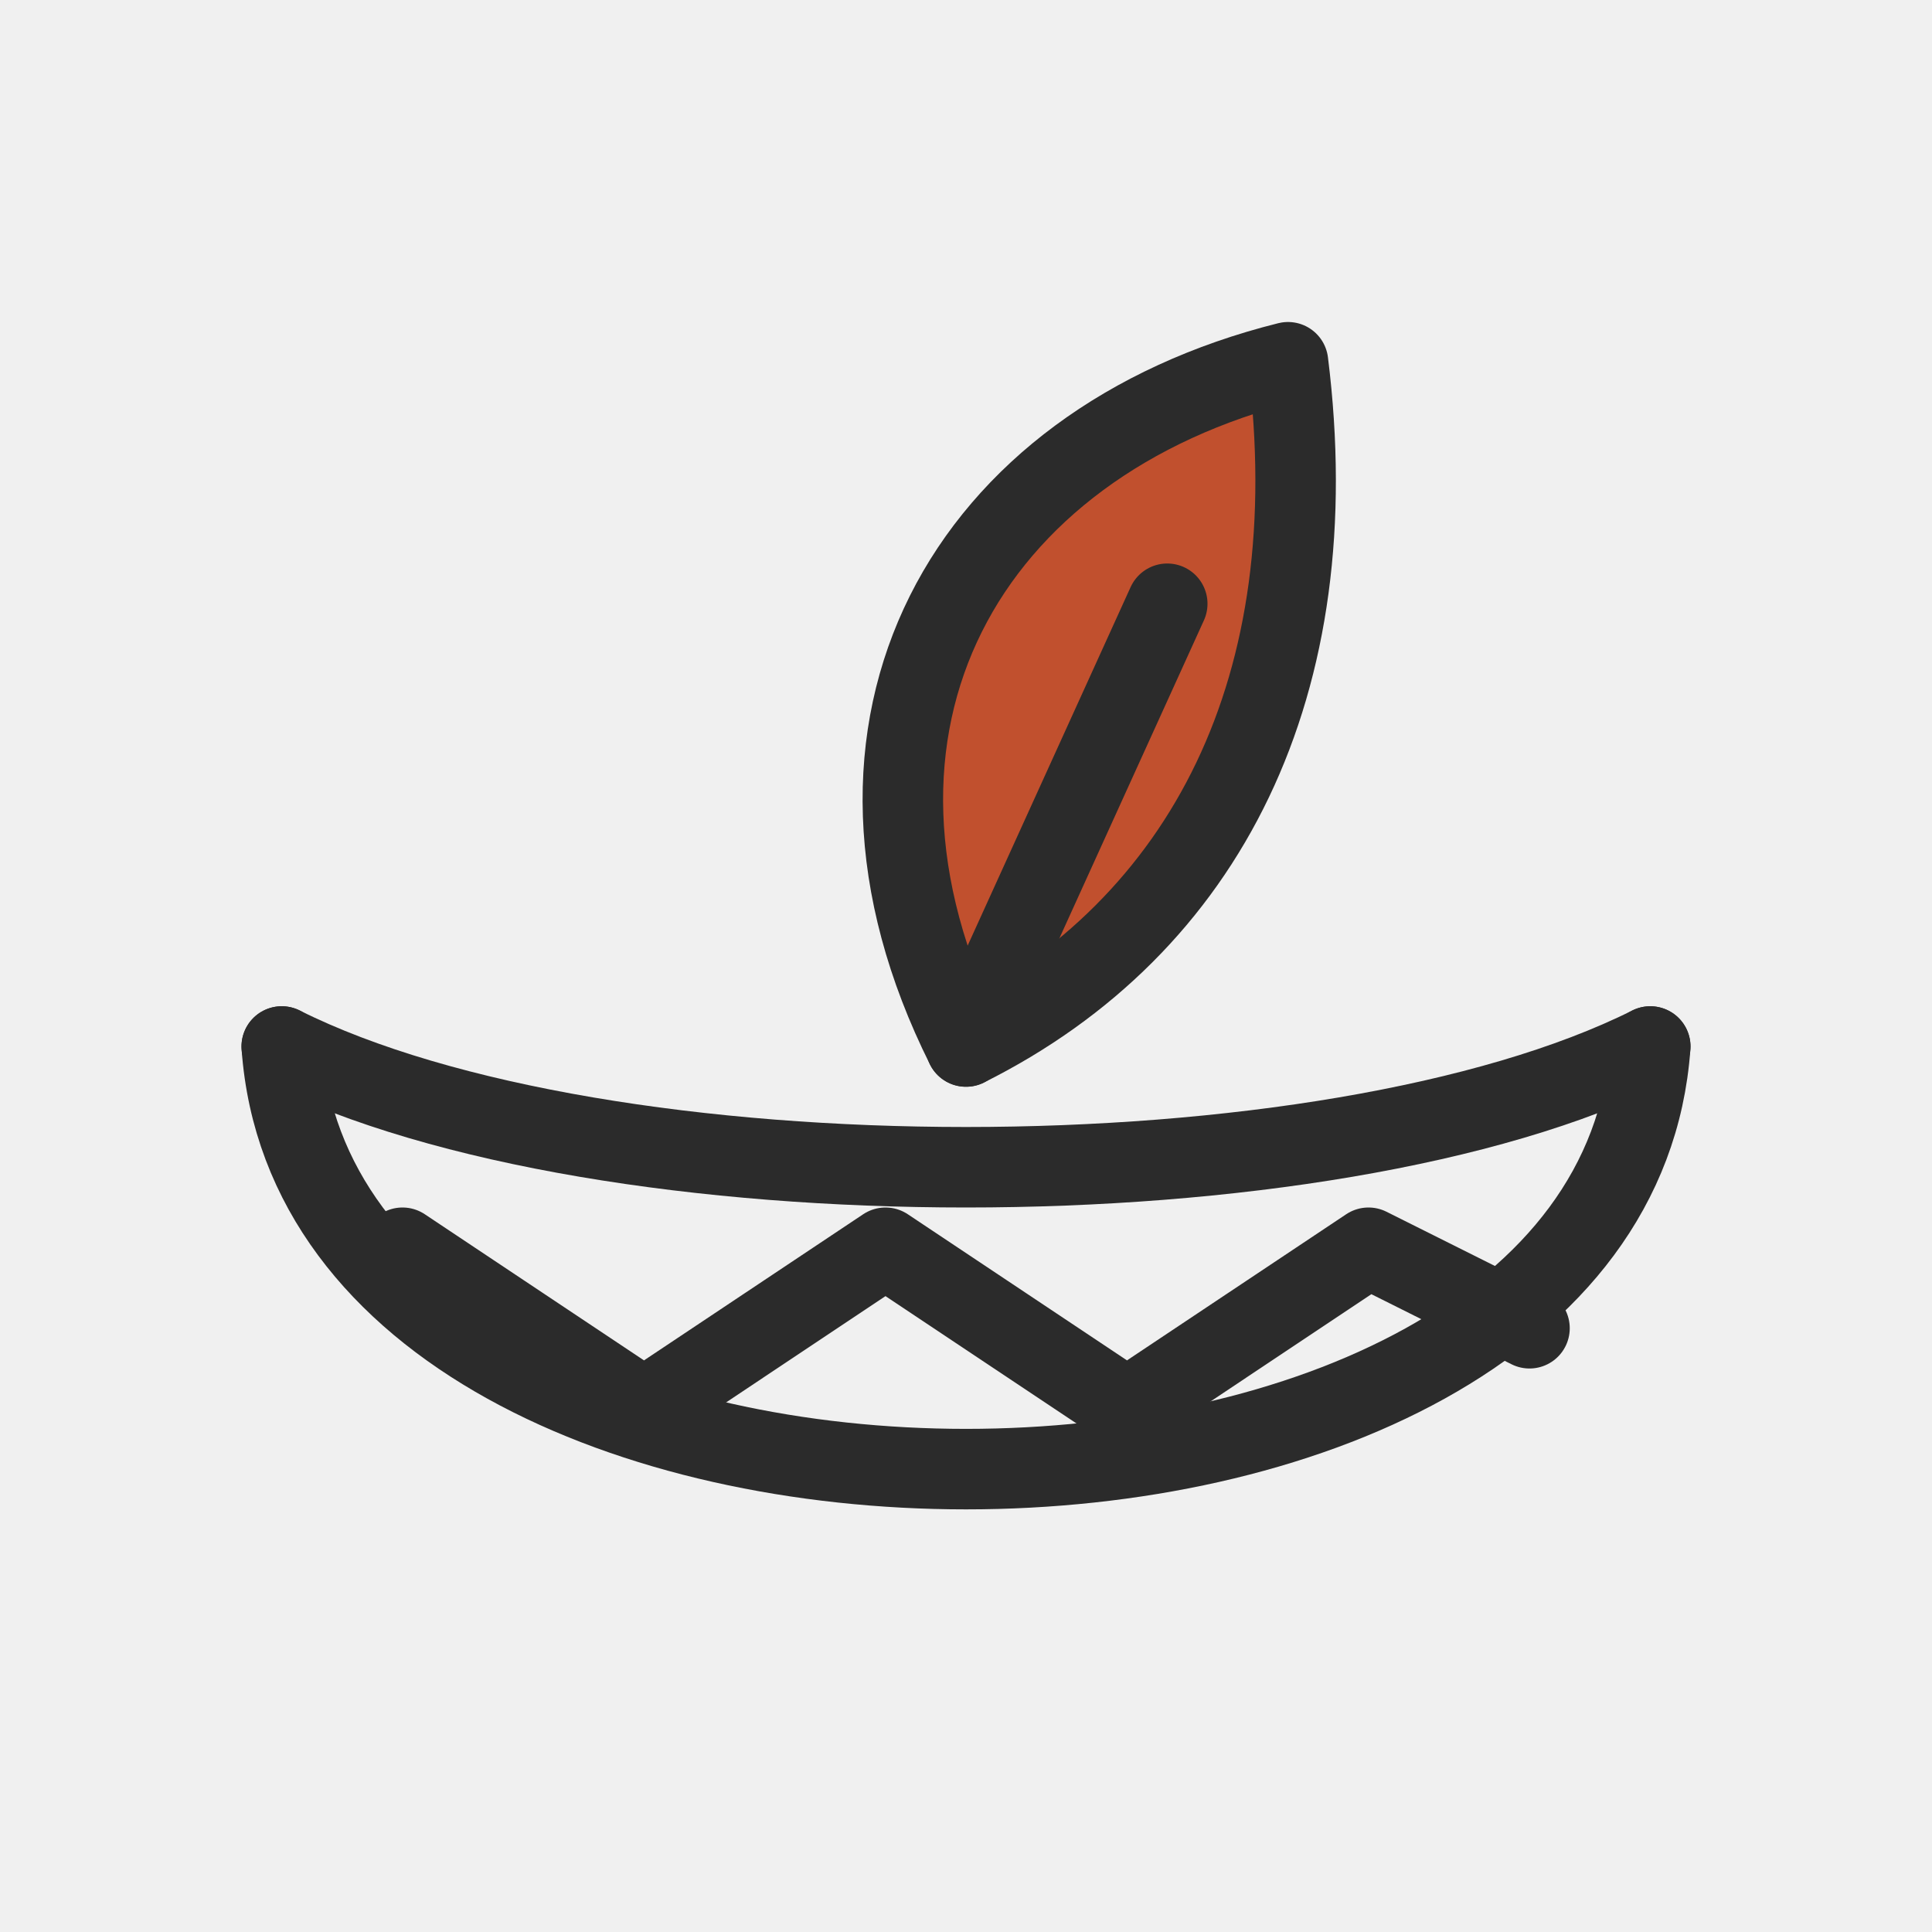
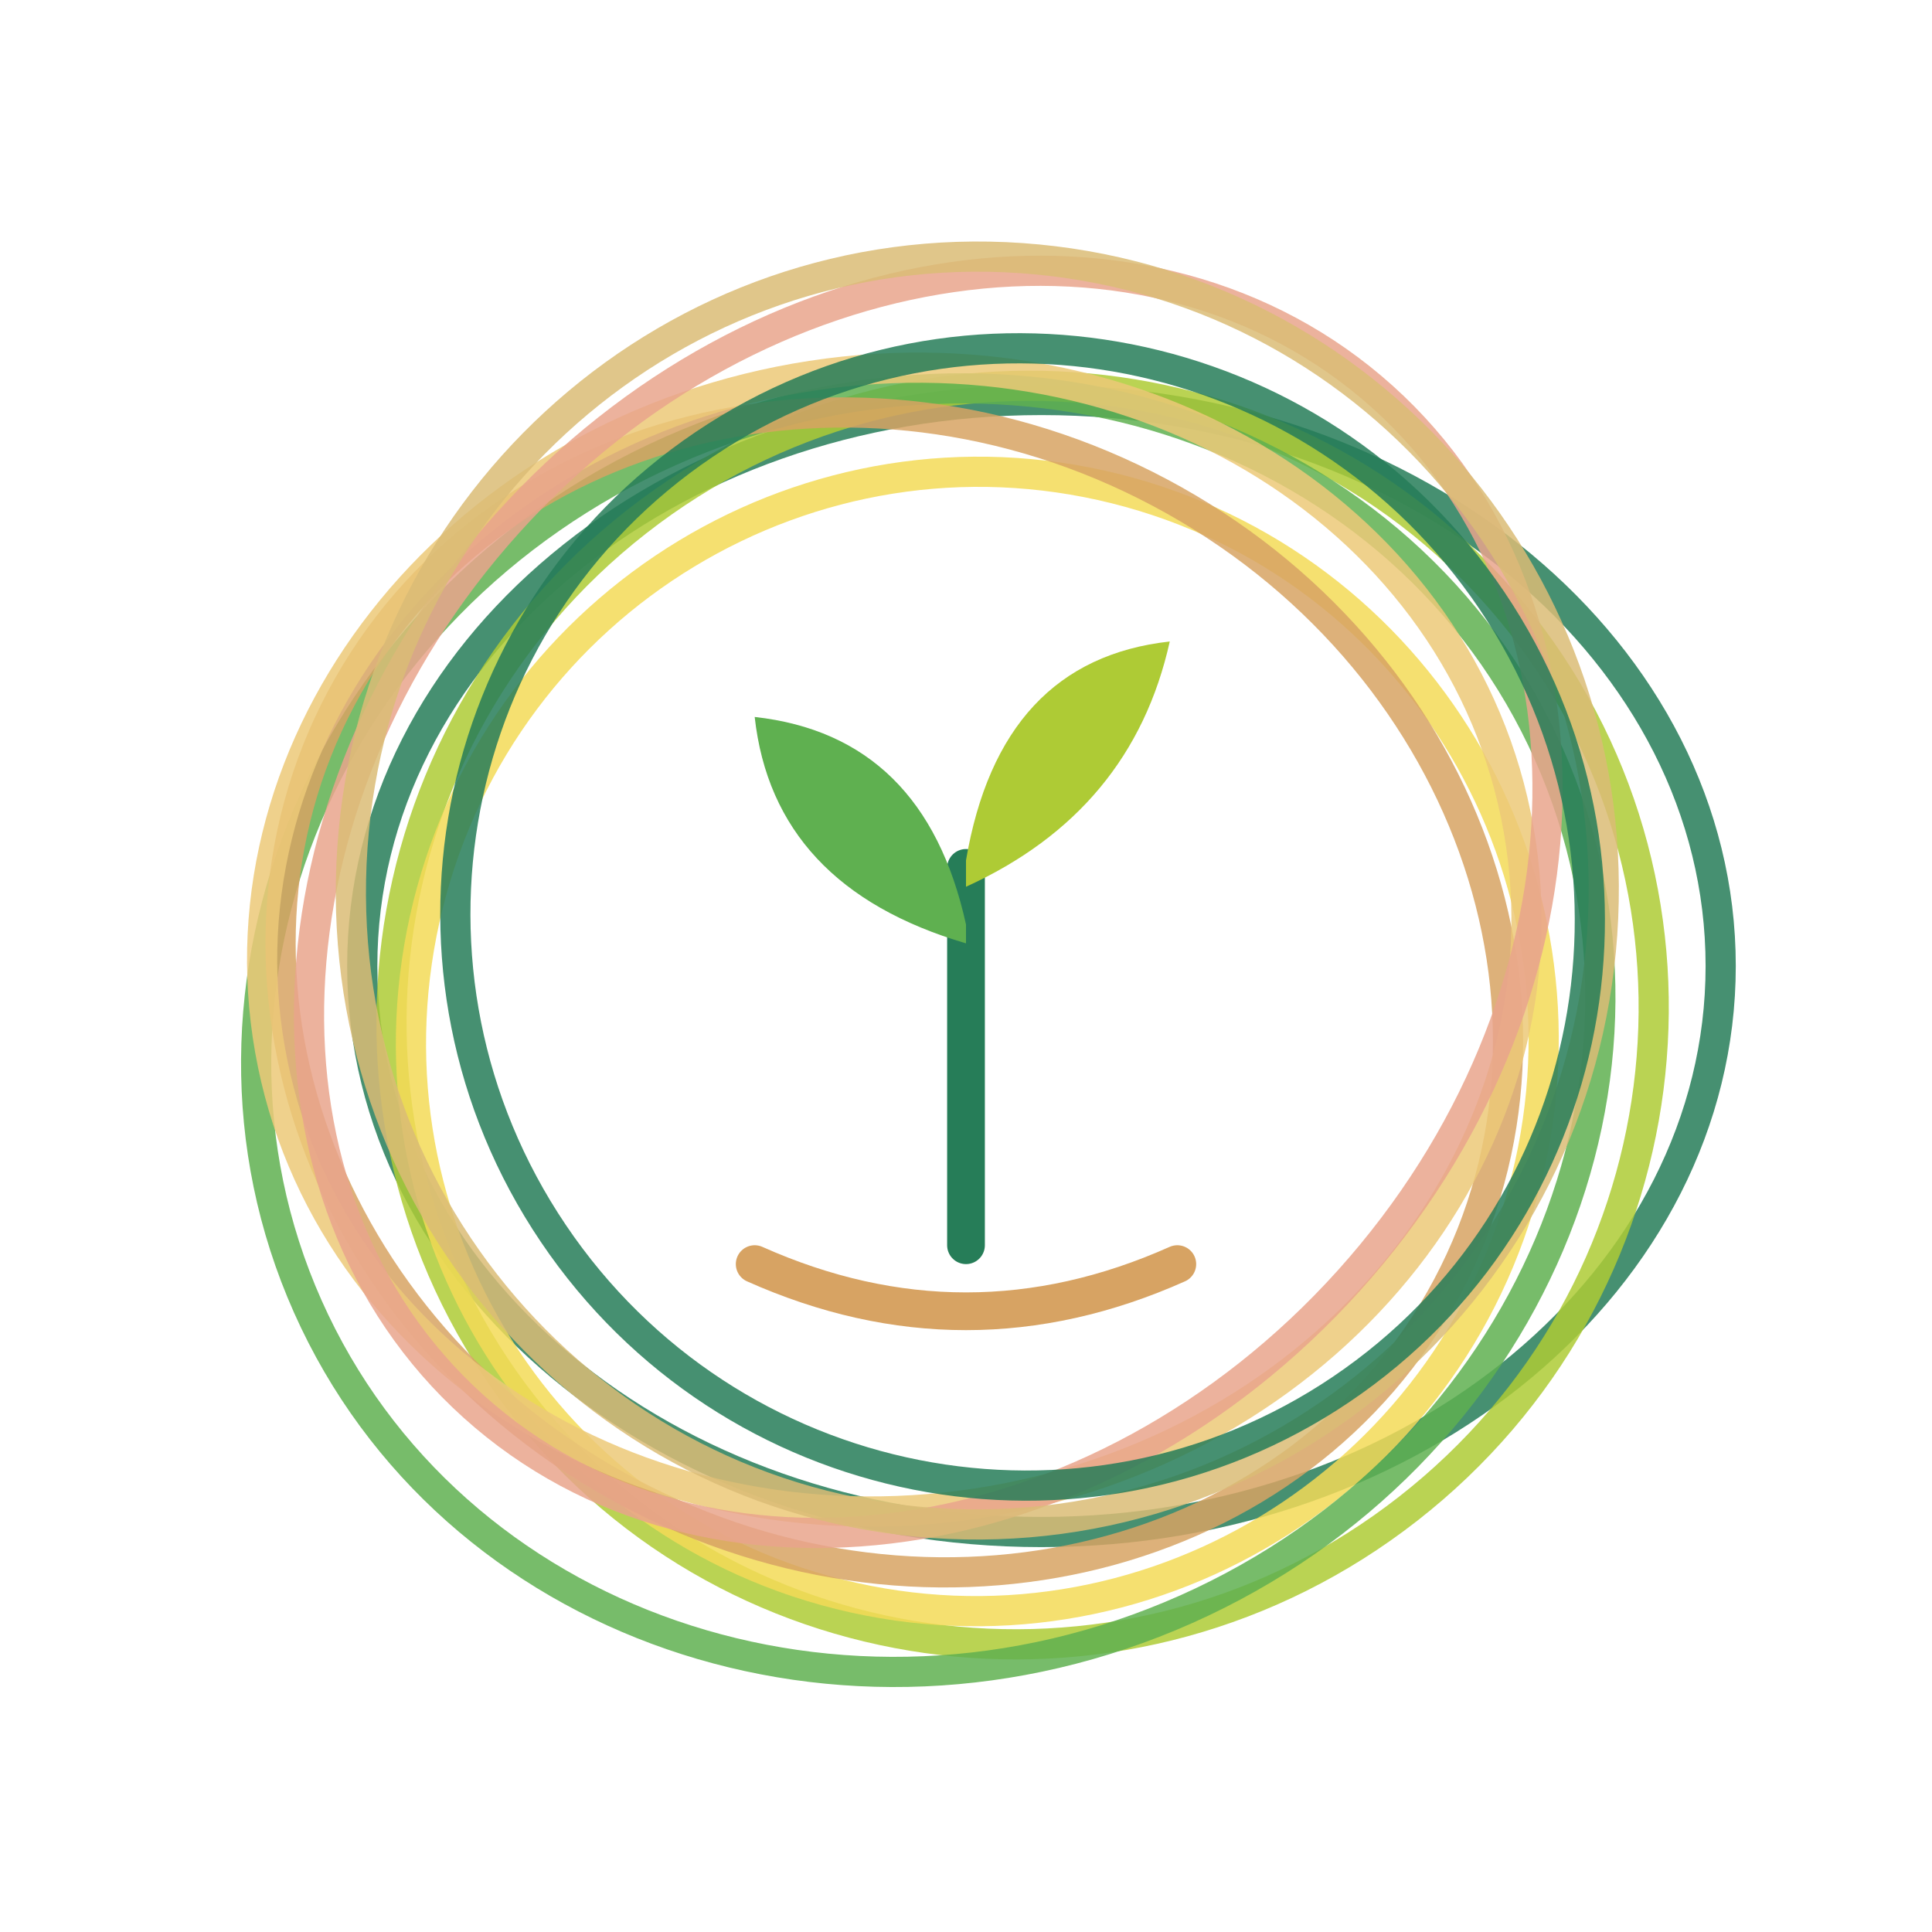
- <svg xmlns="http://www.w3.org/2000/svg" viewBox="0 0 48 48" width="48" height="48" fill="none" stroke="#2B2B2B" stroke-width="2" stroke-linecap="round" stroke-linejoin="round">
-   <path d="M24 26 C20 18 24 11 32 9 C33 17 30 23 24 26 Z" fill="#C1502E" />
-   <path d="M24 26 L29 15" />
-   <path d="M7 26 C8 40 40 40 41 26" />
-   <path d="M7 26 C15 30 33 30 41 26" />
-   <path d="M10 31 L16 35 L22 31 L28 35 L34 31 L38 33" />
+ <svg xmlns="http://www.w3.org/2000/svg" width="512" height="512" viewBox="0 0 512 512">
+   <rect width="512" height="512" fill="#FFFFFF" />
+   <ellipse cx="276" cy="256" rx="180" ry="150" transform="rotate(0 276 256)" fill="none" stroke="#267D58" stroke-width="8" stroke-linecap="round" opacity="0.85" />
+   <ellipse cx="271" cy="269" rx="166" ry="168" transform="rotate(52 271 269)" fill="none" stroke="#AECB35" stroke-width="8" stroke-linecap="round" opacity="0.85" />
+   <ellipse cx="259" cy="276" rx="151" ry="150" transform="rotate(104 259 276)" fill="none" stroke="#F3DB57" stroke-width="8" stroke-linecap="round" opacity="0.85" />
+   <ellipse cx="246" cy="273" rx="180" ry="168" transform="rotate(156 246 273)" fill="none" stroke="#5FB050" stroke-width="8" stroke-linecap="round" opacity="0.85" />
+   <ellipse cx="237" cy="263" rx="166" ry="150" transform="rotate(208 237 263)" fill="none" stroke="#D7A363" stroke-width="8" stroke-linecap="round" opacity="0.85" />
+   <ellipse cx="237" cy="249" rx="151" ry="168" transform="rotate(260 237 249)" fill="none" stroke="#ECC978" stroke-width="8" stroke-linecap="round" opacity="0.85" />
+   <ellipse cx="246" cy="239" rx="180" ry="150" transform="rotate(312 246 239)" fill="none" stroke="#E9A48C" stroke-width="8" stroke-linecap="round" opacity="0.85" />
+   <ellipse cx="259" cy="236" rx="166" ry="168" transform="rotate(364 259 236)" fill="none" stroke="#DABC76" stroke-width="8" stroke-linecap="round" opacity="0.85" />
+   <ellipse cx="271" cy="243" rx="151" ry="150" transform="rotate(416 271 243)" fill="none" stroke="#267D58" stroke-width="8" stroke-linecap="round" opacity="0.85" />
+   <path d="M256 330 L256 230" stroke="#267D58" stroke-width="10" stroke-linecap="round" />
+   <path d="M256 250 Q205 235 200 190 Q245 195 256 245Z" fill="#5FB050" />
+   <path d="M256 235 Q300 215 310 170 Q265 175 256 228Z" fill="#AECB35" />
+   <circle cx="256" cy="200" r="0" />
+   <path d="M200 335 Q256 360 312 335" stroke="#D7A363" stroke-width="10" fill="none" stroke-linecap="round" />
</svg>
